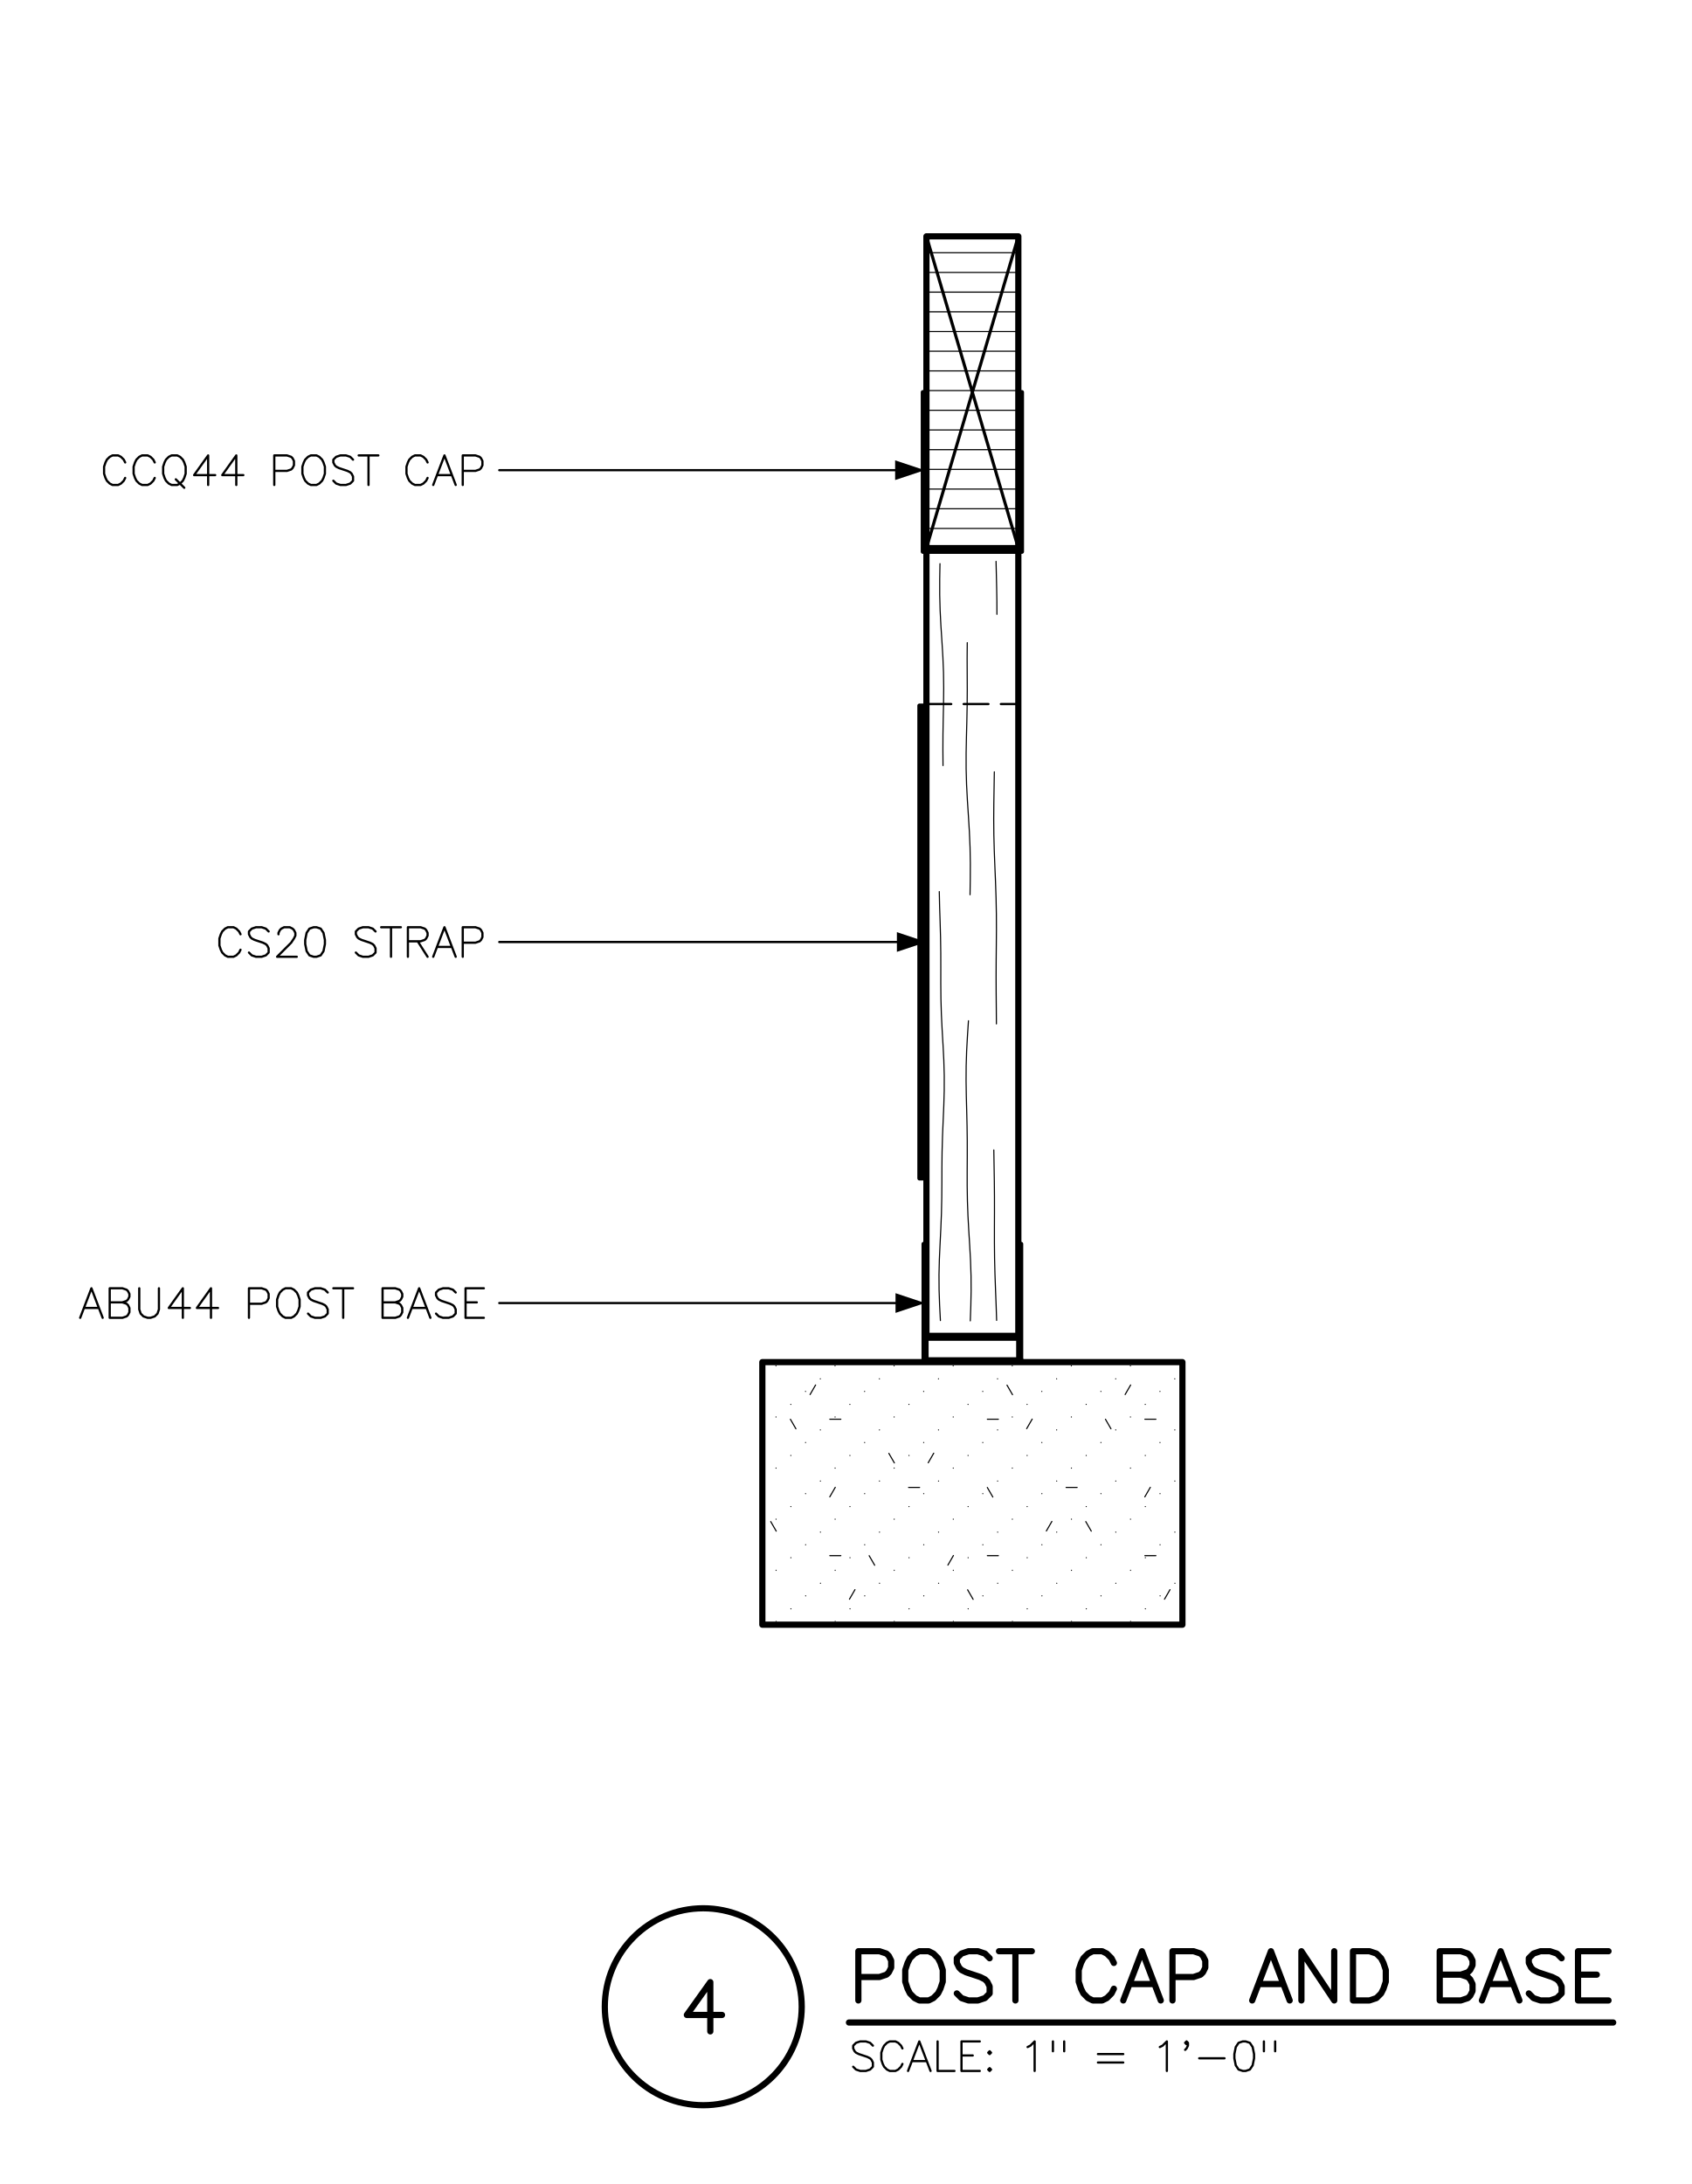
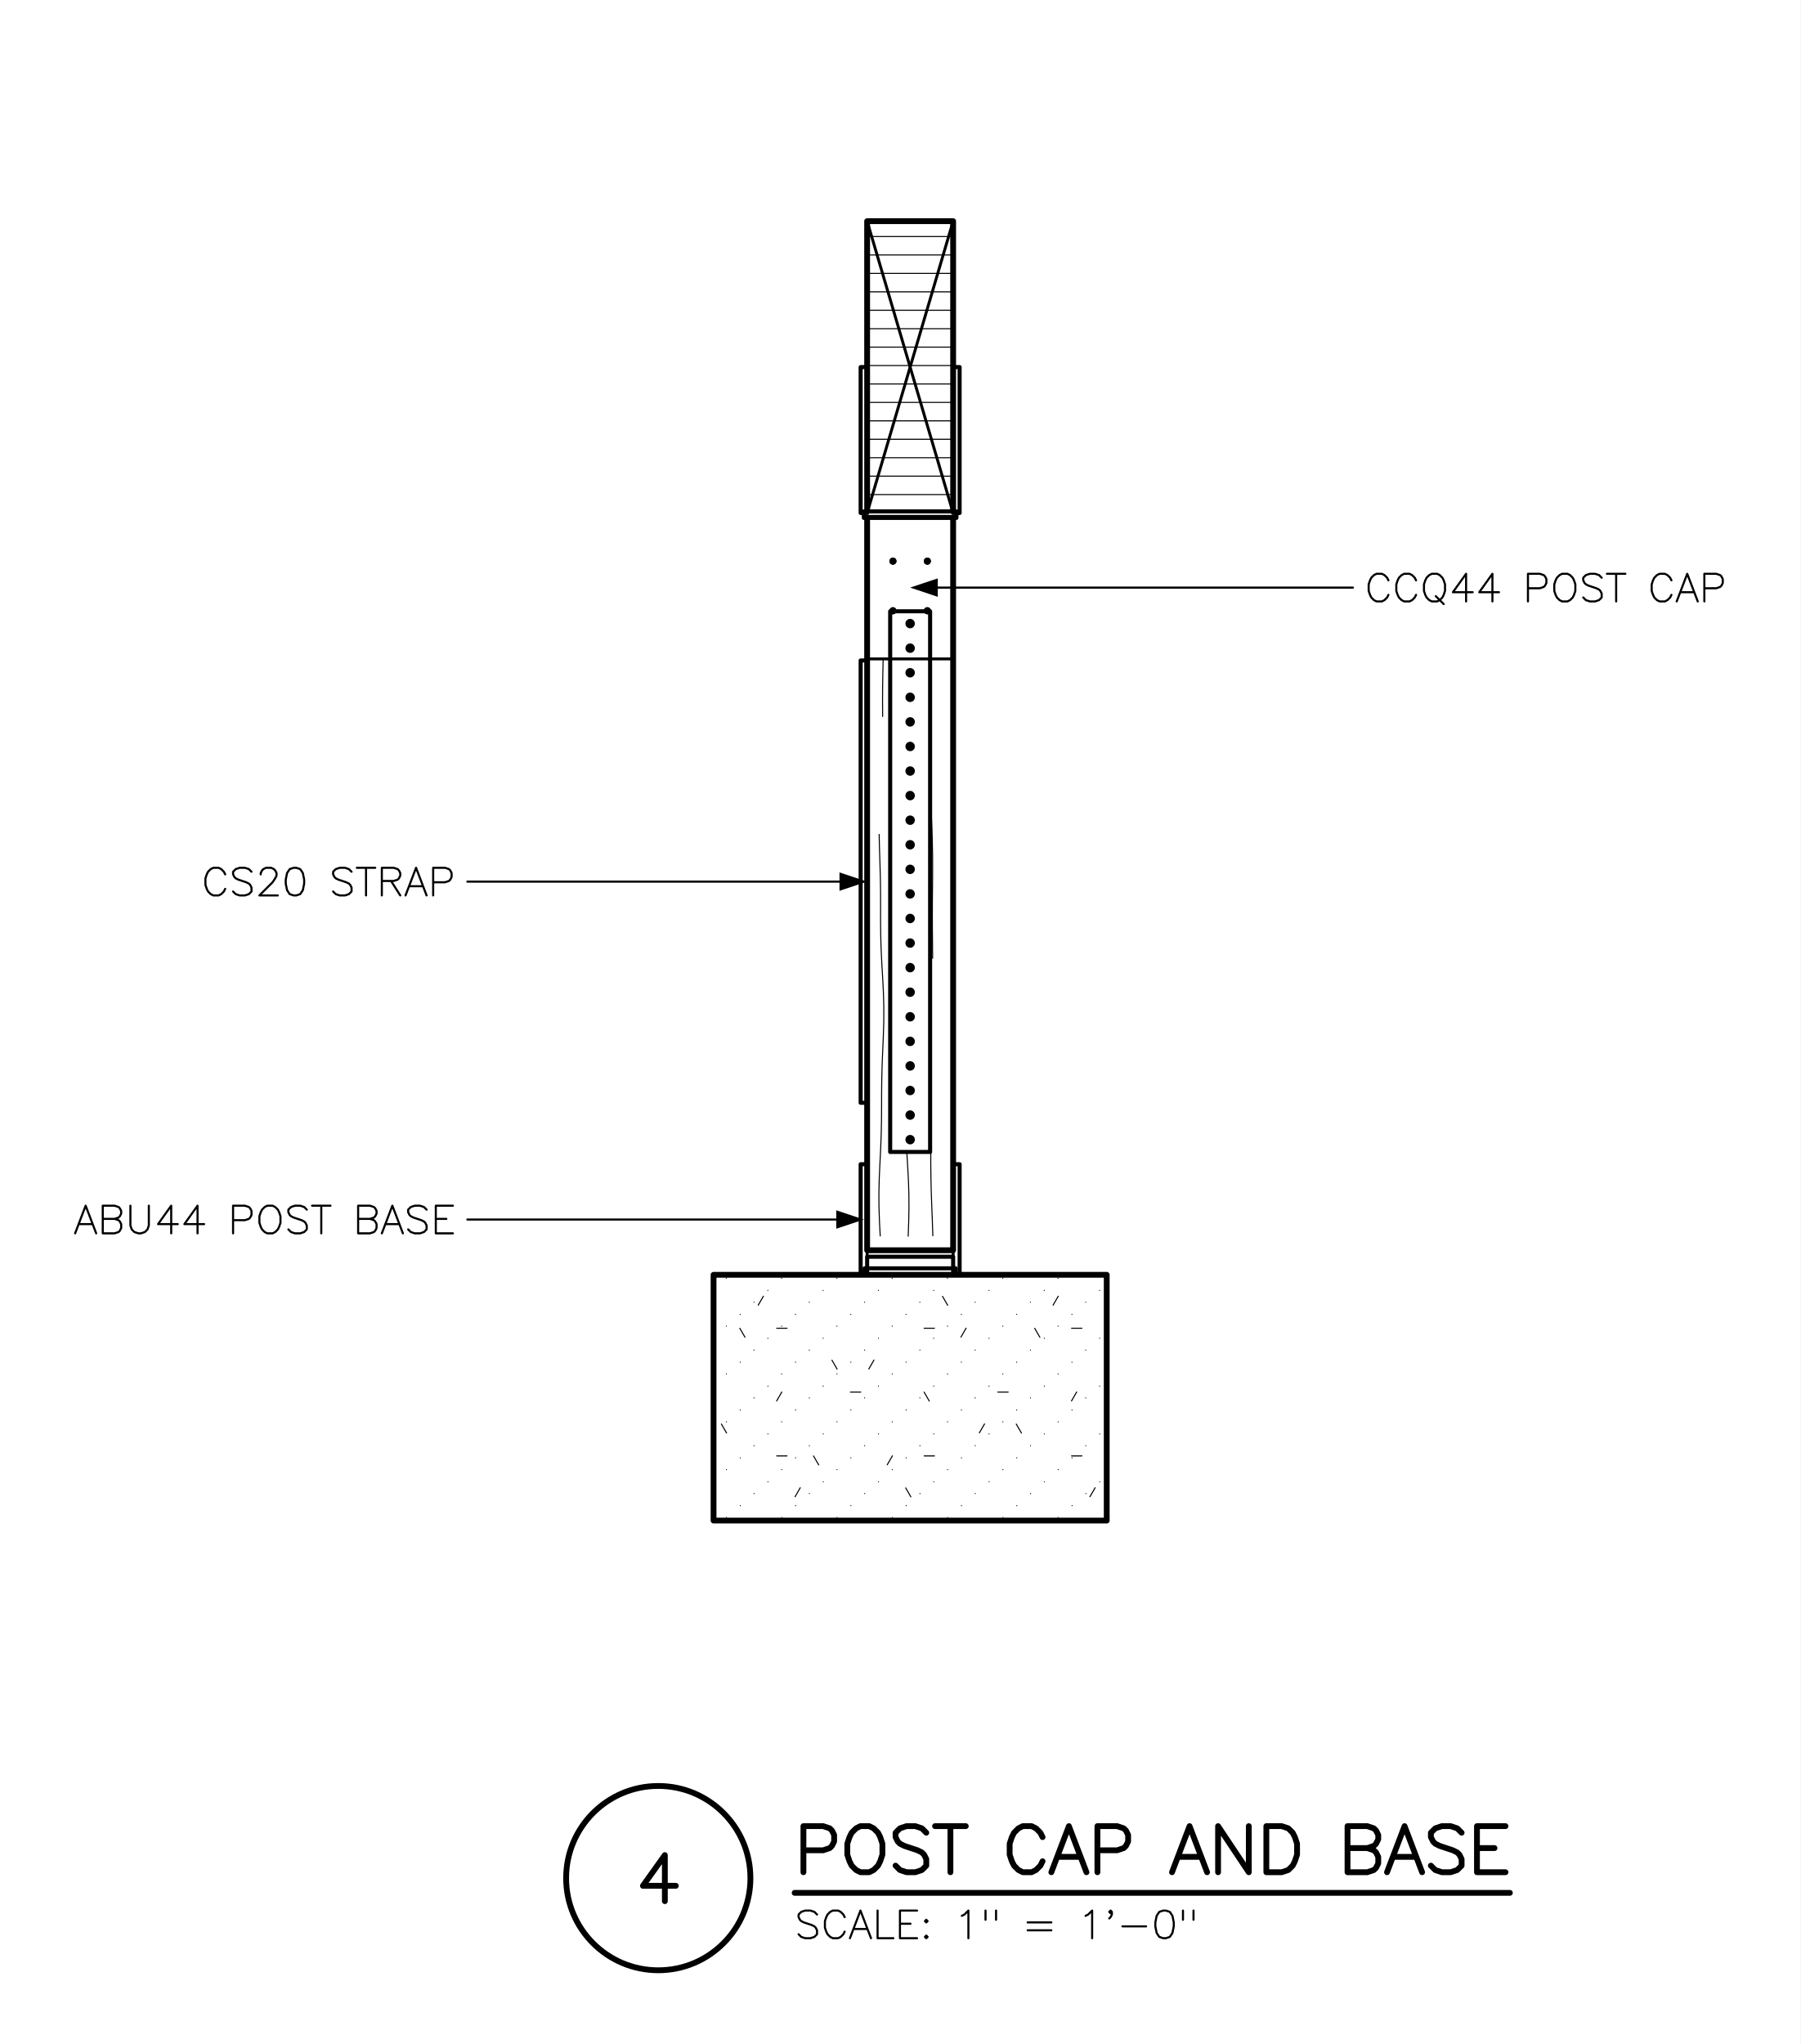
- <svg xmlns="http://www.w3.org/2000/svg" width="5.37in" height="6.931in" viewBox="0 0 515.543 665.4">
+ <svg xmlns="http://www.w3.org/2000/svg" width="6.106in" height="6.931in" viewBox="0 0 586.143 665.4">
  <rect width="100%" height="100%" fill="#fff" />
  <g id="S-DETL-PATT">
    <g data-src="beam">
      <path d="M282.286 161L310.286 161M282.286 155L310.286 155M282.286 149L310.286 149M282.286 143L310.286 143M282.286 137L310.286 137M282.286 131L310.286 131M282.286 125L310.286 125M282.286 119L310.286 119M282.286 113L310.286 113M282.286 107L310.286 107M282.286 101L310.286 101M282.286 95L310.286 95M282.286 89L310.286 89M282.286 83L310.286 83M282.286 77L310.286 77" fill="none" stroke="#000" stroke-linecap="round" stroke-linejoin="round" stroke-width="0.34" />
    </g>
    <g data-src="post">
-       <path d="M303.675 402.28L303.521 397.56M303.521 397.56L303.335 392.84M303.335 392.84L303.166 388.12M303.166 388.12L303.051 383.4M303.051 383.4L303.002 378.68M303.002 378.68L303.002 373.96M303.002 373.96L303.018 369.24M303.018 369.24L303.014 364.52M303.014 364.52L302.971 359.8M302.971 359.8L302.896 355.08M302.896 355.08L302.821 350.36M303.608 311.96L303.574 307.16M303.574 307.16L303.531 302.36M303.531 302.36L303.512 297.56M303.512 297.56L303.533 292.76M303.533 292.76L303.578 287.96M303.578 287.96L303.612 283.16M303.612 283.16L303.595 278.36M303.595 278.36L303.502 273.56M303.502 273.56L303.339 268.76M303.339 268.76L303.14 263.96M303.14 263.96L302.955 259.16M302.955 259.16L302.831 254.36M302.831 254.36L302.79 249.56M302.79 249.56L302.824 244.76M302.824 244.76L302.899 239.96M302.899 239.96L302.972 235.16M303.763 187.16L303.751 183.128M303.751 183.128L303.686 179.096M303.686 179.096L303.593 175.064M303.593 175.064L303.498 171.032M295.65 402.429L295.812 397.857M295.812 397.857L295.902 393.286M295.902 393.286L295.877 388.714M295.877 388.714L295.725 384.143M295.725 384.143L295.477 379.571M295.477 379.571L295.193 375M295.193 375L294.942 370.429M294.942 370.429L294.774 365.857M294.774 365.857L294.701 361.286M294.701 361.286L294.702 356.714M294.702 356.714L294.726 352.143M294.726 352.143L294.723 347.571M294.723 347.571L294.664 343M294.664 343L294.555 338.429M294.555 338.429L294.436 333.857M294.436 333.857L294.365 329.286M294.365 329.286L294.393 324.714M294.393 324.714L294.54 320.143M294.54 320.143L294.79 315.571M294.79 315.571L295.089 311M295.574 272.6L295.644 267.8M295.644 267.8L295.663 263M295.663 263L295.577 258.2M295.577 258.2L295.371 253.4M295.371 253.4L295.078 248.6M295.078 248.6L294.766 243.8M294.766 243.8L294.516 239M294.516 239L294.383 234.2M294.383 234.2L294.381 229.4M294.381 229.4L294.474 224.6M294.474 224.6L294.599 219.8M294.599 219.8L294.693 215M294.693 215L294.725 210.2M294.725 210.2L294.706 205.4M294.706 205.4L294.686 200.6M294.686 200.6L294.725 195.8M286.542 402.332L286.301 397.665M286.301 397.665L286.14 392.997M286.14 392.997L286.113 388.33M286.113 388.33L286.228 383.662M286.228 383.662L286.439 378.994M286.439 378.994L286.672 374.327M286.672 374.327L286.857 369.659M286.857 369.659L286.958 364.992M286.958 364.992L286.989 360.324M286.989 360.324L287 355.657M287 355.657L287.052 350.989M287.052 350.989L287.18 346.321M287.18 346.321L287.372 341.654M287.372 341.654L287.573 336.986M287.573 336.986L287.707 332.319M287.707 332.319L287.715 327.651M287.715 327.651L287.581 322.983M287.581 322.983L287.34 318.316M287.34 318.316L287.067 313.648M287.067 313.648L286.838 308.981M286.838 308.981L286.703 304.313M286.703 304.313L286.66 299.646M286.66 299.646L286.665 294.978M286.665 294.978L286.656 290.31M286.656 290.31L286.587 285.643M286.587 285.643L286.456 280.975M286.456 280.975L286.304 276.308M286.304 276.308L286.201 271.64M287.339 233.24L287.304 228.509M287.304 228.509L287.323 223.777M287.323 223.777L287.401 219.046M287.401 219.046L287.5 214.314M287.5 214.314L287.549 209.583M287.549 209.583L287.488 204.851M287.488 204.851L287.296 200.12M287.296 200.12L287.008 195.389M287.008 195.389L286.699 190.657M286.699 190.657L286.455 185.926M286.455 185.926L286.331 181.194M286.331 181.194L286.331 176.463M286.331 176.463L286.411 171.731" fill="none" stroke="#000" stroke-linecap="round" stroke-linejoin="round" stroke-width="0.34" />
+       <path d="M303.675 402.28L303.521 397.56M303.521 397.56L303.335 392.84M303.335 392.84L303.166 388.12M303.166 388.12L303.051 383.4M303.051 383.4L303.002 378.68M303.002 378.68L303.002 373.96M303.002 373.96L303.018 369.24M303.018 369.24L303.014 364.52M303.014 364.52L302.971 359.8M302.971 359.8L302.896 355.08M302.896 355.08L302.821 350.36M303.608 311.96L303.574 307.16M303.574 307.16L303.531 302.36M303.531 302.36L303.512 297.56M303.512 297.56L303.533 292.76M303.533 292.76L303.578 287.96M303.578 287.96L303.612 283.16M303.612 283.16L303.595 278.36M303.595 278.36L303.502 273.56M303.502 273.56L303.339 268.76M303.339 268.76L303.14 263.96M303.14 263.96L302.955 259.16M302.955 259.16L302.831 254.36M302.831 254.36L302.79 249.56M302.79 249.56L302.824 244.76M302.824 244.76L302.899 239.96M302.899 239.96L302.972 235.16M295.65 402.429L295.812 397.857M295.812 397.857L295.902 393.286M295.902 393.286L295.877 388.714M295.877 388.714L295.725 384.143M295.725 384.143L295.477 379.571M295.477 379.571L295.193 375M286.542 402.332L286.301 397.665M286.301 397.665L286.14 392.997M286.14 392.997L286.113 388.33M286.113 388.33L286.228 383.662M286.228 383.662L286.439 378.994M286.439 378.994L286.672 374.327M286.672 374.327L286.857 369.659M286.857 369.659L286.958 364.992M286.958 364.992L286.989 360.324M286.989 360.324L287 355.657M287 355.657L287.052 350.989M287.052 350.989L287.18 346.321M287.18 346.321L287.372 341.654M287.372 341.654L287.573 336.986M287.573 336.986L287.707 332.319M287.707 332.319L287.715 327.651M287.715 327.651L287.581 322.983M287.581 322.983L287.34 318.316M287.34 318.316L287.067 313.648M287.067 313.648L286.838 308.981M286.838 308.981L286.703 304.313M286.703 304.313L286.66 299.646M286.66 299.646L286.665 294.978M286.665 294.978L286.656 290.31M286.656 290.31L286.587 285.643M286.587 285.643L286.456 280.975M286.456 280.975L286.304 276.308M286.304 276.308L286.201 271.64M287.339 233.24L287.304 228.509M287.304 228.509L287.323 223.777M287.323 223.777L287.401 219.046M287.401 219.046L287.496 214.5" fill="none" stroke="#000" stroke-linecap="round" stroke-linejoin="round" stroke-width="0.34" />
    </g>
    <g data-src="pad">
      <path d="M236.487 493.995h0M254.487 493.995h0M272.487 493.995h0M290.487 493.995h0M308.487 493.995h0M326.487 493.995h0M344.487 493.995h0M245.483 486.21h0M263.483 486.21h0M281.483 486.21h0M299.483 486.21h0M317.483 486.21h0M335.483 486.21h0M353.483 486.21h0M236.478 478.424h0M254.478 478.424h0M272.478 478.424h0M290.478 478.424h0M308.478 478.424h0M326.478 478.424h0M344.478 478.424h0M245.473 470.638h0M263.473 470.638h0M281.473 470.638h0M299.473 470.638h0M317.473 470.638h0M335.473 470.638h0M353.473 470.638h0M236.468 462.853h0M254.468 462.853h0M272.468 462.853h0M290.468 462.853h0M308.468 462.853h0M326.468 462.853h0M344.468 462.853h0M245.463 455.067h0M263.463 455.067h0M281.463 455.067h0M299.463 455.067h0M317.463 455.067h0M335.463 455.067h0M353.463 455.067h0M236.459 447.282h0M254.459 447.282h0M272.459 447.282h0M290.459 447.282h0M308.459 447.282h0M326.459 447.282h0M344.459 447.282h0M245.454 439.496h0M263.454 439.496h0M281.454 439.496h0M299.454 439.496h0M317.454 439.496h0M335.454 439.496h0M353.454 439.496h0M236.449 431.71h0M254.449 431.71h0M272.449 431.71h0M290.449 431.71h0M308.449 431.71h0M326.449 431.71h0M344.449 431.71h0M245.444 423.925h0M263.444 423.925h0M281.444 423.925h0M299.444 423.925h0M317.444 423.925h0M335.444 423.925h0M353.444 423.925h0M236.439 416.139h0M254.439 416.139h0M272.439 416.139h0M290.439 416.139h0M308.439 416.139h0M326.439 416.139h0M344.439 416.139h0M240.999 490.155h0M258.999 490.155h0M276.999 490.155h0M294.999 490.155h0M312.999 490.155h0M330.999 490.155h0M348.999 490.155h0M249.995 482.37h0M267.995 482.37h0M285.995 482.37h0M303.995 482.37h0M321.995 482.37h0M339.995 482.37h0M357.995 482.37h0M240.99 474.584h0M258.99 474.584h0M276.99 474.584h0M294.99 474.584h0M312.99 474.584h0M330.99 474.584h0M348.99 474.584h0M249.985 466.798h0M267.985 466.798h0M285.985 466.798h0M303.985 466.798h0M321.985 466.798h0M339.985 466.798h0M357.985 466.798h0M240.98 459.013h0M258.98 459.013h0M276.98 459.013h0M294.98 459.013h0M312.98 459.013h0M330.98 459.013h0M348.98 459.013h0M249.975 451.227h0M267.975 451.227h0M285.975 451.227h0M303.975 451.227h0M321.975 451.227h0M339.975 451.227h0M357.975 451.227h0M240.971 443.442h0M258.971 443.442h0M276.971 443.442h0M294.971 443.442h0M312.971 443.442h0M330.971 443.442h0M348.971 443.442h0M249.966 435.656h0M267.966 435.656h0M285.966 435.656h0M303.966 435.656h0M321.966 435.656h0M339.966 435.656h0M357.966 435.656h0M240.961 427.87h0M258.961 427.87h0M276.961 427.87h0M294.961 427.87h0M312.961 427.87h0M330.961 427.87h0M348.961 427.87h0M249.956 420.085h0M267.956 420.085h0M285.956 420.085h0M303.956 420.085h0M321.956 420.085h0M339.956 420.085h0M357.956 420.085h0M354.826 487.23L356.506 484.32M326.341 495L326.507 494.713M348.827 456.054L350.507 453.144M318.827 466.446L320.507 463.536M342.827 424.877L344.507 421.967M288.828 476.839L290.508 473.929M312.828 435.27L314.508 432.36M258.828 487.231L260.508 484.322M282.828 445.662L284.508 442.752M252.829 456.055L254.509 453.145M246.829 424.878L248.509 421.968M352.206 432.392L348.846 432.392M304.206 432.392L300.846 432.392M256.206 432.392L252.846 432.392M328.206 453.176L324.846 453.176M280.206 453.176L276.846 453.176M352.206 473.96L348.846 473.96M304.206 473.96L300.846 473.96M256.206 473.96L252.846 473.96M328.206 494.744L324.846 494.744M280.206 494.744L276.846 494.744M234.837 463.582L236.517 466.492M240.836 432.405L242.516 435.315M264.836 473.975L266.516 476.884M270.836 442.798L272.516 445.708M294.836 484.367L296.516 487.277M300.835 453.191L302.515 456.1M324.835 494.76L324.974 495M306.835 422.014L308.515 424.924M330.835 463.583L332.515 466.493M336.834 432.407L338.514 435.316" fill="none" stroke="#000" stroke-linecap="round" stroke-linejoin="round" stroke-width="0.34" />
    </g>
  </g>
  <g id="S-DETL-BYND">
    <g data-src="beam">
-       <path d="M282.286 167L310.286 72" fill="none" stroke="#000" stroke-linecap="round" stroke-linejoin="round" stroke-width="0.945" />
-       <path d="M310.286 167L282.286 72" fill="none" stroke="#000" stroke-linecap="round" stroke-linejoin="round" stroke-width="0.945" />
+       <path d="M282.438 166.482L310.286 72" fill="none" stroke="#000" stroke-linecap="round" stroke-linejoin="round" stroke-width="0.945" />
+       <path d="M310.133 166.482L282.286 72" fill="none" stroke="#000" stroke-linecap="round" stroke-linejoin="round" stroke-width="0.945" />
    </g>
    <g data-src="cap">
-       <path d="M282.286 167L281.21 167" fill="none" stroke="#000" stroke-linecap="round" stroke-linejoin="round" stroke-width="0.945" />
-       <path d="M311.362 167L310.286 167" fill="none" stroke="#000" stroke-linecap="round" stroke-linejoin="round" stroke-width="0.945" />
+       <path d="M282.286 214.5L310.286 214.5L310.286 168.076L282.286 168.076L282.286 214.5Z" fill="none" stroke="#000" stroke-linecap="round" stroke-linejoin="round" stroke-width="0.945" />
    </g>
    <g data-src="base">
-       <path d="M281.449 414.163L281.449 415L282.286 415" fill="none" stroke="#000" stroke-linecap="round" stroke-linejoin="round" stroke-width="0.945" />
-       <path d="M310.286 415L311.123 415L311.123 414.163" fill="none" stroke="#000" stroke-linecap="round" stroke-linejoin="round" stroke-width="0.945" />
-       <path d="M310.286 407.837L310.286 407" fill="none" stroke="#000" stroke-linecap="round" stroke-linejoin="round" stroke-width="0.945" />
-       <path d="M282.286 407L282.286 407.837" fill="none" stroke="#000" stroke-linecap="round" stroke-linejoin="round" stroke-width="0.945" />
+       <path d="M281.449 415L282.286 415" fill="none" stroke="#000" stroke-linecap="round" stroke-linejoin="round" stroke-width="0.945" />
+       <path d="M310.286 415L311.123 415" fill="none" stroke="#000" stroke-linecap="round" stroke-linejoin="round" stroke-width="0.945" />
+       <path d="M310.286 409.112L310.286 407" fill="none" stroke="#000" stroke-linecap="round" stroke-linejoin="round" stroke-width="0.945" />
+       <path d="M282.286 407L282.286 409.112" fill="none" stroke="#000" stroke-linecap="round" stroke-linejoin="round" stroke-width="0.945" />
    </g>
  </g>
  <g id="S-DETL-CUT">
    <g data-src="beam">
-       <path d="M282.286 167L310.286 167L310.286 72L282.286 72L282.286 167Z" fill="none" stroke="#000" stroke-linecap="round" stroke-linejoin="round" stroke-width="1.89" />
+       <path d="M310.286 166.482L310.286 119.5L310.286 72L282.286 72L282.286 119.5L282.286 166.482" fill="none" stroke="#000" stroke-linecap="round" stroke-linejoin="round" stroke-width="1.89" />
    </g>
    <g data-src="post">
-       <path d="M282.286 167L282.286 407L310.286 407L310.286 167" fill="none" stroke="#000" stroke-linecap="round" stroke-linejoin="round" stroke-width="1.89" />
+       <path d="M282.286 168.594L282.286 214.5L282.286 215L282.286 359L282.286 379L282.286 407L310.286 407L310.286 379L310.286 214.5L310.286 168.594" fill="none" stroke="#000" stroke-linecap="round" stroke-linejoin="round" stroke-width="1.89" />
    </g>
    <g data-src="pad">
      <path d="M232.286 495L360.286 495L360.286 415L232.286 415L232.286 495Z" fill="none" stroke="#000" stroke-linecap="round" stroke-linejoin="round" stroke-width="1.89" />
    </g>
  </g>
  <g id="S-DETL-STL">
    <g data-src="cap">
-       <path d="M281.21 168.076L311.362 168.076L311.362 167L281.21 167L281.21 168.076Z" fill="#000" fill-rule="evenodd" stroke="none" />
-       <path d="M281.21 167L282.286 167L282.286 119.5L281.21 119.5L281.21 167Z" fill="#000" fill-rule="evenodd" stroke="none" />
-       <path d="M310.286 167L311.362 167L311.362 119.5L310.286 119.5L310.286 167Z" fill="#000" fill-rule="evenodd" stroke="none" />
-       <path d="M282.286 119.5L281.21 119.5L281.21 167L281.21 168.076L311.362 168.076L311.362 167L311.362 119.5L310.286 119.5" fill="none" stroke="#000" stroke-linecap="round" stroke-linejoin="round" stroke-width="1.323" />
+       <path d="M291.838 198.825A1.152 1.152 0 0 1 289.534 198.825A1.152 1.152 0 0 1 291.838 198.825Z" fill="#000" fill-rule="evenodd" stroke="none" />
+       <path d="M303.038 198.825A1.152 1.152 0 0 1 300.734 198.825A1.152 1.152 0 0 1 303.038 198.825Z" fill="#000" fill-rule="evenodd" stroke="none" />
+       <path d="M291.838 182.675A1.152 1.152 0 0 1 289.534 182.675A1.152 1.152 0 0 1 291.838 182.675Z" fill="#000" fill-rule="evenodd" stroke="none" />
+       <path d="M303.038 182.675A1.152 1.152 0 0 1 300.734 182.675A1.152 1.152 0 0 1 303.038 182.675Z" fill="#000" fill-rule="evenodd" stroke="none" />
+       <path d="M291.838 198.825A1.152 1.152 0 0 1 289.534 198.825A1.152 1.152 0 0 1 291.838 198.825Z" fill="#000" fill-rule="evenodd" stroke="none" />
+       <path d="M303.038 198.825A1.152 1.152 0 0 1 300.734 198.825A1.152 1.152 0 0 1 303.038 198.825Z" fill="#000" fill-rule="evenodd" stroke="none" />
+       <path d="M291.838 182.675A1.152 1.152 0 0 1 289.534 182.675A1.152 1.152 0 0 1 291.838 182.675Z" fill="#000" fill-rule="evenodd" stroke="none" />
+       <path d="M303.038 182.675A1.152 1.152 0 0 1 300.734 182.675A1.152 1.152 0 0 1 303.038 182.675Z" fill="#000" fill-rule="evenodd" stroke="none" />
+       <path d="M281.21 168.594L311.362 168.594L311.362 166.482L281.21 166.482L281.21 168.594Z" fill="none" stroke="#000" stroke-linecap="round" stroke-linejoin="round" stroke-width="1.323" />
+       <path d="M282.286 119.5L280.174 119.5L280.174 167L282.286 167L282.286 166.482" fill="none" stroke="#000" stroke-linecap="round" stroke-linejoin="round" stroke-width="1.323" />
+       <path d="M310.286 166.482L310.286 167L312.398 167L312.398 119.5L310.286 119.5" fill="none" stroke="#000" stroke-linecap="round" stroke-linejoin="round" stroke-width="1.323" />
+     </g>
+     <g data-src="tie">
+       <path d="M297.822 371A1.536 1.536 0 0 1 294.75 371A1.536 1.536 0 0 1 297.822 371Z" fill="#000" fill-rule="evenodd" stroke="none" />
+       <path d="M297.822 363A1.536 1.536 0 0 1 294.75 363A1.536 1.536 0 0 1 297.822 363Z" fill="#000" fill-rule="evenodd" stroke="none" />
+       <path d="M297.822 355A1.536 1.536 0 0 1 294.75 355A1.536 1.536 0 0 1 297.822 355Z" fill="#000" fill-rule="evenodd" stroke="none" />
+       <path d="M297.822 347A1.536 1.536 0 0 1 294.75 347A1.536 1.536 0 0 1 297.822 347Z" fill="#000" fill-rule="evenodd" stroke="none" />
+       <path d="M297.822 339A1.536 1.536 0 0 1 294.75 339A1.536 1.536 0 0 1 297.822 339Z" fill="#000" fill-rule="evenodd" stroke="none" />
+       <path d="M297.822 331A1.536 1.536 0 0 1 294.75 331A1.536 1.536 0 0 1 297.822 331Z" fill="#000" fill-rule="evenodd" stroke="none" />
+       <path d="M297.822 323A1.536 1.536 0 0 1 294.75 323A1.536 1.536 0 0 1 297.822 323Z" fill="#000" fill-rule="evenodd" stroke="none" />
+       <path d="M297.822 315A1.536 1.536 0 0 1 294.75 315A1.536 1.536 0 0 1 297.822 315Z" fill="#000" fill-rule="evenodd" stroke="none" />
+       <path d="M297.822 307A1.536 1.536 0 0 1 294.75 307A1.536 1.536 0 0 1 297.822 307Z" fill="#000" fill-rule="evenodd" stroke="none" />
+       <path d="M297.822 299A1.536 1.536 0 0 1 294.75 299A1.536 1.536 0 0 1 297.822 299Z" fill="#000" fill-rule="evenodd" stroke="none" />
+       <path d="M297.822 291A1.536 1.536 0 0 1 294.75 291A1.536 1.536 0 0 1 297.822 291Z" fill="#000" fill-rule="evenodd" stroke="none" />
+       <path d="M297.822 283A1.536 1.536 0 0 1 294.75 283A1.536 1.536 0 0 1 297.822 283Z" fill="#000" fill-rule="evenodd" stroke="none" />
+       <path d="M297.822 275A1.536 1.536 0 0 1 294.75 275A1.536 1.536 0 0 1 297.822 275Z" fill="#000" fill-rule="evenodd" stroke="none" />
+       <path d="M297.822 267A1.536 1.536 0 0 1 294.75 267A1.536 1.536 0 0 1 297.822 267Z" fill="#000" fill-rule="evenodd" stroke="none" />
+       <path d="M297.822 259A1.536 1.536 0 0 1 294.75 259A1.536 1.536 0 0 1 297.822 259Z" fill="#000" fill-rule="evenodd" stroke="none" />
+       <path d="M297.822 251A1.536 1.536 0 0 1 294.75 251A1.536 1.536 0 0 1 297.822 251Z" fill="#000" fill-rule="evenodd" stroke="none" />
+       <path d="M297.822 243A1.536 1.536 0 0 1 294.75 243A1.536 1.536 0 0 1 297.822 243Z" fill="#000" fill-rule="evenodd" stroke="none" />
+       <path d="M297.822 235A1.536 1.536 0 0 1 294.75 235A1.536 1.536 0 0 1 297.822 235Z" fill="#000" fill-rule="evenodd" stroke="none" />
+       <path d="M297.822 227A1.536 1.536 0 0 1 294.75 227A1.536 1.536 0 0 1 297.822 227Z" fill="#000" fill-rule="evenodd" stroke="none" />
+       <path d="M297.822 219A1.536 1.536 0 0 1 294.75 219A1.536 1.536 0 0 1 297.822 219Z" fill="#000" fill-rule="evenodd" stroke="none" />
+       <path d="M297.822 211A1.536 1.536 0 0 1 294.75 211A1.536 1.536 0 0 1 297.822 211Z" fill="#000" fill-rule="evenodd" stroke="none" />
+       <path d="M297.822 203A1.536 1.536 0 0 1 294.75 203A1.536 1.536 0 0 1 297.822 203Z" fill="#000" fill-rule="evenodd" stroke="none" />
+       <path d="M289.786 375L289.786 199L302.786 199L302.786 375L289.786 375Z" fill="none" stroke="#000" stroke-linecap="round" stroke-linejoin="round" stroke-width="1.323" />
    </g>
    <g data-src="base">
-       <path d="M281.449 415L311.123 415L311.123 414.163L281.449 414.163L281.449 415Z" fill="#000" fill-rule="evenodd" stroke="none" />
-       <path d="M282.286 407.837L310.286 407.837L310.286 407L282.286 407L282.286 407.837Z" fill="#000" fill-rule="evenodd" stroke="none" />
-       <path d="M281.449 415L282.286 415L282.286 379L281.449 379L281.449 415Z" fill="#000" fill-rule="evenodd" stroke="none" />
-       <path d="M310.286 415L311.123 415L311.123 379L310.286 379L310.286 415Z" fill="#000" fill-rule="evenodd" stroke="none" />
-       <path d="M311.123 414.163L281.449 414.163" fill="none" stroke="#000" stroke-linecap="round" stroke-linejoin="round" stroke-width="1.323" />
-       <path d="M282.286 415L282.286 407.837L310.286 407.837L310.286 415" fill="none" stroke="#000" stroke-linecap="round" stroke-linejoin="round" stroke-width="1.323" />
-       <path d="M282.286 379L281.449 379L281.449 414.163" fill="none" stroke="#000" stroke-linecap="round" stroke-linejoin="round" stroke-width="1.323" />
-       <path d="M311.123 414.163L311.123 379L310.286 379" fill="none" stroke="#000" stroke-linecap="round" stroke-linejoin="round" stroke-width="1.323" />
+       <path d="M311.123 415L311.123 412.888L281.449 412.888L281.449 415" fill="none" stroke="#000" stroke-linecap="round" stroke-linejoin="round" stroke-width="1.323" />
+       <path d="M282.286 415L282.286 409.112L310.286 409.112L310.286 415" fill="none" stroke="#000" stroke-linecap="round" stroke-linejoin="round" stroke-width="1.323" />
+       <path d="M282.286 379L280.174 379L280.174 415" fill="none" stroke="#000" stroke-linecap="round" stroke-linejoin="round" stroke-width="1.323" />
+       <path d="M312.398 415L312.398 379L310.286 379" fill="none" stroke="#000" stroke-linecap="round" stroke-linejoin="round" stroke-width="1.323" />
    </g>
    <g data-src="strap">
-       <path d="M280.174 359L280.174 215L282.286 215L282.286 359L280.174 359Z" fill="#000" fill-rule="evenodd" stroke="none" />
      <path d="M282.286 359L280.174 359L280.174 215L282.286 215" fill="none" stroke="#000" stroke-linecap="round" stroke-linejoin="round" stroke-width="1.323" />
-     </g>
-   </g>
-   <g id="S-DETL-HIDN">
-     <g data-src="cap">
-       <path d="M282.286 214.5L310.286 214.5" fill="none" stroke="#000" stroke-linecap="round" stroke-linejoin="round" stroke-width="0.68" stroke-dasharray="7.559 3.78" />
-       <path d="M310.286 168.076L282.286 168.076" fill="none" stroke="#000" stroke-linecap="round" stroke-linejoin="round" stroke-width="0.68" stroke-dasharray="7.559 3.78" />
    </g>
  </g>
  <g id="S-ANNO-NOTE">
    <g data-src="n1">
-       <path d="M38.143 140.893L37.714 140.036L36.857 139.179L36 138.75L34.286 138.75L33.429 139.179L32.571 140.036L32.143 140.893L31.714 142.179L31.714 144.321L32.143 145.607L32.571 146.464L33.429 147.321L34.286 147.75L36 147.75L36.857 147.321L37.714 146.464L38.143 145.607M47.143 140.893L46.714 140.036L45.857 139.179L45 138.75L43.286 138.75L42.429 139.179L41.571 140.036L41.143 140.893L40.714 142.179L40.714 144.321L41.143 145.607L41.571 146.464L42.429 147.321L43.286 147.75L45 147.75L45.857 147.321L46.714 146.464L47.143 145.607M52.286 138.75L51.429 139.179L50.571 140.036L50.143 140.893L49.714 142.179L49.714 144.321L50.143 145.607L50.571 146.464L51.429 147.321L52.286 147.75L54 147.75L54.857 147.321L55.714 146.464L56.143 145.607L56.571 144.321L56.571 142.179L56.143 140.893L55.714 140.036L54.857 139.179L54 138.75L52.286 138.75M53.571 146.036L56.143 148.607M63.429 138.75L59.143 144.75L65.571 144.75M63.429 138.75L63.429 147.75M72 138.75L67.714 144.75L74.143 144.75M72 138.75L72 147.75M83.571 138.75L83.571 147.75M83.571 138.75L87.429 138.75L88.714 139.179L89.143 139.607L89.571 140.464L89.571 141.75L89.143 142.607L88.714 143.036L87.429 143.464L83.571 143.464M94.714 138.75L93.857 139.179L93 140.036L92.571 140.893L92.143 142.179L92.143 144.321L92.571 145.607L93 146.464L93.857 147.321L94.714 147.75L96.429 147.75L97.286 147.321L98.143 146.464L98.571 145.607L99 144.321L99 142.179L98.571 140.893L98.143 140.036L97.286 139.179L96.429 138.75L94.714 138.75M107.571 140.036L106.714 139.179L105.429 138.75L103.714 138.75L102.429 139.179L101.571 140.036L101.571 140.893L102 141.75L102.429 142.179L103.286 142.607L105.857 143.464L106.714 143.893L107.143 144.321L107.571 145.179L107.571 146.464L106.714 147.321L105.429 147.75L103.714 147.75L102.429 147.321L101.571 146.464M112.286 138.75L112.286 147.75M109.286 138.75L115.286 138.75M130.286 140.893L129.857 140.036L129 139.179L128.143 138.75L126.429 138.75L125.571 139.179L124.714 140.036L124.286 140.893L123.857 142.179L123.857 144.321L124.286 145.607L124.714 146.464L125.571 147.321L126.429 147.75L128.143 147.75L129 147.321L129.857 146.464L130.286 145.607M135.429 138.75L132 147.75M135.429 138.75L138.857 147.75M133.286 144.75L137.571 144.75M141 138.75L141 147.75M141 138.75L144.857 138.75L146.143 139.179L146.571 139.607L147 140.464L147 141.75L146.571 142.607L146.143 143.036L144.857 143.464L141 143.464" fill="none" stroke="#000" stroke-linecap="round" stroke-linejoin="round" stroke-width="0.68" />
-       <path d="M152.126 143.25L164.126 143.25L272.748 143.25" fill="none" stroke="#000" stroke-linecap="round" stroke-linejoin="round" stroke-width="0.68" />
-       <path d="M281.748 143.25L272.748 140.25L272.748 146.25L281.748 143.25Z" fill="#000" fill-rule="evenodd" stroke="none" />
+       <path d="M452 188.931L451.571 188.074L450.714 187.217L449.857 186.788L448.143 186.788L447.286 187.217L446.429 188.074L446 188.931L445.571 190.217L445.571 192.359L446 193.645L446.429 194.502L447.286 195.359L448.143 195.788L449.857 195.788L450.714 195.359L451.571 194.502L452 193.645M461 188.931L460.571 188.074L459.714 187.217L458.857 186.788L457.143 186.788L456.286 187.217L455.429 188.074L455 188.931L454.571 190.217L454.571 192.359L455 193.645L455.429 194.502L456.286 195.359L457.143 195.788L458.857 195.788L459.714 195.359L460.571 194.502L461 193.645M466.143 186.788L465.286 187.217L464.429 188.074L464 188.931L463.571 190.217L463.571 192.359L464 193.645L464.429 194.502L465.286 195.359L466.143 195.788L467.857 195.788L468.714 195.359L469.571 194.502L470 193.645L470.429 192.359L470.429 190.217L470 188.931L469.571 188.074L468.714 187.217L467.857 186.788L466.143 186.788M467.429 194.074L470 196.645M477.286 186.788L473 192.788L479.429 192.788M477.286 186.788L477.286 195.788M485.857 186.788L481.571 192.788L488 192.788M485.857 186.788L485.857 195.788M497.429 186.788L497.429 195.788M497.429 186.788L501.286 186.788L502.571 187.217L503 187.645L503.429 188.502L503.429 189.788L503 190.645L502.571 191.074L501.286 191.502L497.429 191.502M508.571 186.788L507.714 187.217L506.857 188.074L506.429 188.931L506 190.217L506 192.359L506.429 193.645L506.857 194.502L507.714 195.359L508.571 195.788L510.286 195.788L511.143 195.359L512 194.502L512.429 193.645L512.857 192.359L512.857 190.217L512.429 188.931L512 188.074L511.143 187.217L510.286 186.788L508.571 186.788M521.429 188.074L520.571 187.217L519.286 186.788L517.571 186.788L516.286 187.217L515.429 188.074L515.429 188.931L515.857 189.788L516.286 190.217L517.143 190.645L519.714 191.502L520.571 191.931L521 192.359L521.429 193.217L521.429 194.502L520.571 195.359L519.286 195.788L517.571 195.788L516.286 195.359L515.429 194.502M526.143 186.788L526.143 195.788M523.143 186.788L529.143 186.788M544.143 188.931L543.714 188.074L542.857 187.217L542 186.788L540.286 186.788L539.429 187.217L538.571 188.074L538.143 188.931L537.714 190.217L537.714 192.359L538.143 193.645L538.571 194.502L539.429 195.359L540.286 195.788L542 195.788L542.857 195.359L543.714 194.502L544.143 193.645M549.286 186.788L545.857 195.788M549.286 186.788L552.714 195.788M547.143 192.788L551.429 192.788M554.857 186.788L554.857 195.788M554.857 186.788L558.714 186.788L560 187.217L560.429 187.645L560.857 188.502L560.857 189.788L560.429 190.645L560 191.074L558.714 191.502L554.857 191.502" fill="none" stroke="#000" stroke-linecap="round" stroke-linejoin="round" stroke-width="0.68" />
+       <path d="M440.446 191.288L428.446 191.288L305.286 191.288" fill="none" stroke="#000" stroke-linecap="round" stroke-linejoin="round" stroke-width="0.68" />
+       <path d="M296.286 191.288L305.286 194.288L305.286 188.288L296.286 191.288Z" fill="#000" fill-rule="evenodd" stroke="none" />
    </g>
    <g data-src="n2">
      <path d="M27.857 392.5L24.429 401.5M27.857 392.5L31.286 401.5M25.714 398.5L30 398.5M33.429 392.5L33.429 401.5M33.429 392.5L37.286 392.5L38.571 392.929L39 393.357L39.429 394.214L39.429 395.071L39 395.929L38.571 396.357L37.286 396.786M33.429 396.786L37.286 396.786L38.571 397.214L39 397.643L39.429 398.5L39.429 399.786L39 400.643L38.571 401.071L37.286 401.5L33.429 401.5M42.429 392.5L42.429 398.929L42.857 400.214L43.714 401.071L45 401.5L45.857 401.5L47.143 401.071L48 400.214L48.429 398.929L48.429 392.5M55.714 392.5L51.429 398.5L57.857 398.5M55.714 392.5L55.714 401.5M64.286 392.5L60 398.5L66.429 398.5M64.286 392.5L64.286 401.5M75.857 392.5L75.857 401.5M75.857 392.5L79.714 392.5L81 392.929L81.429 393.357L81.857 394.214L81.857 395.5L81.429 396.357L81 396.786L79.714 397.214L75.857 397.214M87 392.5L86.143 392.929L85.286 393.786L84.857 394.643L84.429 395.929L84.429 398.071L84.857 399.357L85.286 400.214L86.143 401.071L87 401.5L88.714 401.5L89.571 401.071L90.429 400.214L90.857 399.357L91.286 398.071L91.286 395.929L90.857 394.643L90.429 393.786L89.571 392.929L88.714 392.5L87 392.5M99.857 393.786L99 392.929L97.714 392.5L96 392.5L94.714 392.929L93.857 393.786L93.857 394.643L94.286 395.5L94.714 395.929L95.571 396.357L98.143 397.214L99 397.643L99.429 398.071L99.857 398.929L99.857 400.214L99 401.071L97.714 401.5L96 401.5L94.714 401.071L93.857 400.214M104.571 392.5L104.571 401.5M101.571 392.5L107.571 392.5M116.571 392.5L116.571 401.5M116.571 392.5L120.429 392.5L121.714 392.929L122.143 393.357L122.571 394.214L122.571 395.071L122.143 395.929L121.714 396.357L120.429 396.786M116.571 396.786L120.429 396.786L121.714 397.214L122.143 397.643L122.571 398.5L122.571 399.786L122.143 400.643L121.714 401.071L120.429 401.5L116.571 401.5M127.714 392.5L124.286 401.5M127.714 392.5L131.143 401.5M125.571 398.5L129.857 398.5M138.857 393.786L138 392.929L136.714 392.5L135 392.5L133.714 392.929L132.857 393.786L132.857 394.643L133.286 395.5L133.714 395.929L134.571 396.357L137.143 397.214L138 397.643L138.429 398.071L138.857 398.929L138.857 400.214L138 401.071L136.714 401.5L135 401.5L133.714 401.071L132.857 400.214M141.857 392.5L141.857 401.5M141.857 392.5L147.429 392.5M141.857 396.786L145.286 396.786M141.857 401.5L147.429 401.5" fill="none" stroke="#000" stroke-linecap="round" stroke-linejoin="round" stroke-width="0.68" />
-       <path d="M152.126 397L164.126 397L272.867 397" fill="none" stroke="#000" stroke-linecap="round" stroke-linejoin="round" stroke-width="0.68" />
-       <path d="M281.867 397L272.867 394L272.867 400L281.867 397Z" fill="#000" fill-rule="evenodd" stroke="none" />
+       <path d="M152.126 397L164.126 397L272.23 397" fill="none" stroke="#000" stroke-linecap="round" stroke-linejoin="round" stroke-width="0.68" />
+       <path d="M281.23 397L272.23 394L272.23 400L281.23 397Z" fill="#000" fill-rule="evenodd" stroke="none" />
    </g>
    <g data-src="n3">
      <path d="M73.286 284.643L72.857 283.786L72 282.929L71.143 282.5L69.429 282.5L68.571 282.929L67.714 283.786L67.286 284.643L66.857 285.929L66.857 288.071L67.286 289.357L67.714 290.214L68.571 291.071L69.429 291.5L71.143 291.5L72 291.071L72.857 290.214L73.286 289.357M81.857 283.786L81 282.929L79.714 282.5L78 282.5L76.714 282.929L75.857 283.786L75.857 284.643L76.286 285.5L76.714 285.929L77.571 286.357L80.143 287.214L81 287.643L81.429 288.071L81.857 288.929L81.857 290.214L81 291.071L79.714 291.5L78 291.5L76.714 291.071L75.857 290.214M84.857 284.643L84.857 284.214L85.286 283.357L85.714 282.929L86.571 282.5L88.286 282.5L89.143 282.929L89.571 283.357L90 284.214L90 285.071L89.571 285.929L88.714 287.214L84.429 291.5L90.429 291.5M95.571 282.5L94.286 282.929L93.429 284.214L93 286.357L93 287.643L93.429 289.786L94.286 291.071L95.571 291.5L96.429 291.5L97.714 291.071L98.571 289.786L99 287.643L99 286.357L98.571 284.214L97.714 282.929L96.429 282.5L95.571 282.5M114.429 283.786L113.571 282.929L112.286 282.5L110.571 282.5L109.286 282.929L108.429 283.786L108.429 284.643L108.857 285.5L109.286 285.929L110.143 286.357L112.714 287.214L113.571 287.643L114 288.071L114.429 288.929L114.429 290.214L113.571 291.071L112.286 291.5L110.571 291.5L109.286 291.071L108.429 290.214M119.143 282.5L119.143 291.5M116.143 282.5L122.143 282.5M124.286 282.5L124.286 291.5M124.286 282.5L128.143 282.5L129.429 282.929L129.857 283.357L130.286 284.214L130.286 285.071L129.857 285.929L129.429 286.357L128.143 286.786L124.286 286.786M127.286 286.786L130.286 291.5M135.429 282.5L132 291.5M135.429 282.5L138.857 291.5M133.286 288.5L137.571 288.5M141 282.5L141 291.5M141 282.5L144.857 282.5L146.143 282.929L146.571 283.357L147 284.214L147 285.5L146.571 286.357L146.143 286.786L144.857 287.214L141 287.214" fill="none" stroke="#000" stroke-linecap="round" stroke-linejoin="round" stroke-width="0.68" />
      <path d="M152.126 287L164.126 287L273.286 287" fill="none" stroke="#000" stroke-linecap="round" stroke-linejoin="round" stroke-width="0.68" />
      <path d="M282.286 287L273.286 284L273.286 290L282.286 287Z" fill="#000" fill-rule="evenodd" stroke="none" />
    </g>
  </g>
  <g id="S-ANNO-TTLB">
    <g data-src="title:D">
      <path d="M184.286 611.4A30 30 0 0 1 244.286 611.4A30 30 0 0 1 184.286 611.4Z" fill="none" stroke="#000" stroke-linecap="round" stroke-linejoin="round" stroke-width="1.89" />
      <path d="M216.429 603.9L209.286 613.9L220 613.9M216.429 603.9L216.429 618.9" fill="none" stroke="#000" stroke-linecap="round" stroke-linejoin="round" stroke-width="1.89" />
      <path d="M261.543 594.48L261.543 609.48M261.543 594.48L267.971 594.48L270.114 595.194L270.829 595.909L271.543 597.337L271.543 599.48L270.829 600.909L270.114 601.623L267.971 602.337L261.543 602.337M280.114 594.48L278.686 595.194L277.257 596.623L276.543 598.051L275.829 600.194L275.829 603.766L276.543 605.909L277.257 607.337L278.686 608.766L280.114 609.48L282.971 609.48L284.4 608.766L285.829 607.337L286.543 605.909L287.257 603.766L287.257 600.194L286.543 598.051L285.829 596.623L284.4 595.194L282.971 594.48L280.114 594.48M301.543 596.623L300.114 595.194L297.971 594.48L295.114 594.48L292.971 595.194L291.543 596.623L291.543 598.051L292.257 599.48L292.971 600.194L294.4 600.909L298.686 602.337L300.114 603.051L300.829 603.766L301.543 605.194L301.543 607.337L300.114 608.766L297.971 609.48L295.114 609.48L292.971 608.766L291.543 607.337M309.4 594.48L309.4 609.48M304.4 594.48L314.4 594.48M339.4 598.051L338.686 596.623L337.257 595.194L335.829 594.48L332.971 594.48L331.543 595.194L330.114 596.623L329.4 598.051L328.686 600.194L328.686 603.766L329.4 605.909L330.114 607.337L331.543 608.766L332.971 609.48L335.829 609.48L337.257 608.766L338.686 607.337L339.4 605.909M347.971 594.48L342.257 609.48M347.971 594.48L353.686 609.48M344.4 604.48L351.543 604.48M357.257 594.48L357.257 609.48M357.257 594.48L363.686 594.48L365.829 595.194L366.543 595.909L367.257 597.337L367.257 599.48L366.543 600.909L365.829 601.623L363.686 602.337L357.257 602.337M387.257 594.48L381.543 609.48M387.257 594.48L392.971 609.48M383.686 604.48L390.829 604.48M396.543 594.48L396.543 609.48M396.543 594.48L406.543 609.48M406.543 594.48L406.543 609.48M412.257 594.48L412.257 609.48M412.257 594.48L417.257 594.48L419.4 595.194L420.829 596.623L421.543 598.051L422.257 600.194L422.257 603.766L421.543 605.909L420.829 607.337L419.4 608.766L417.257 609.48L412.257 609.48M438.686 594.48L438.686 609.48M438.686 594.48L445.114 594.48L447.257 595.194L447.971 595.909L448.686 597.337L448.686 598.766L447.971 600.194L447.257 600.909L445.114 601.623M438.686 601.623L445.114 601.623L447.257 602.337L447.971 603.051L448.686 604.48L448.686 606.623L447.971 608.051L447.257 608.766L445.114 609.48L438.686 609.48M457.257 594.48L451.543 609.48M457.257 594.48L462.971 609.48M453.686 604.48L460.829 604.48M475.829 596.623L474.4 595.194L472.257 594.48L469.4 594.48L467.257 595.194L465.829 596.623L465.829 598.051L466.543 599.48L467.257 600.194L468.686 600.909L472.971 602.337L474.4 603.051L475.114 603.766L475.829 605.194L475.829 607.337L474.4 608.766L472.257 609.48L469.4 609.48L467.257 608.766L465.829 607.337M480.829 594.48L480.829 609.48M480.829 594.48L490.114 594.48M480.829 601.623L486.543 601.623M480.829 609.48L490.114 609.48" fill="none" stroke="#000" stroke-linecap="round" stroke-linejoin="round" stroke-width="1.89" />
      <path d="M258.686 616.2L491.543 616.2" fill="none" stroke="#000" stroke-linecap="round" stroke-linejoin="round" stroke-width="1.89" />
      <path d="M265.971 623.246L265.114 622.389L263.829 621.96L262.114 621.96L260.829 622.389L259.971 623.246L259.971 624.103L260.4 624.96L260.829 625.389L261.686 625.817L264.257 626.674L265.114 627.103L265.543 627.531L265.971 628.389L265.971 629.674L265.114 630.531L263.829 630.96L262.114 630.96L260.829 630.531L259.971 629.674M274.971 624.103L274.543 623.246L273.686 622.389L272.829 621.96L271.114 621.96L270.257 622.389L269.4 623.246L268.971 624.103L268.543 625.389L268.543 627.531L268.971 628.817L269.4 629.674L270.257 630.531L271.114 630.96L272.829 630.96L273.686 630.531L274.543 629.674L274.971 628.817M280.114 621.96L276.686 630.96M280.114 621.96L283.543 630.96M277.971 627.96L282.257 627.96M285.686 621.96L285.686 630.96M285.686 630.96L290.829 630.96M292.971 621.96L292.971 630.96M292.971 621.96L298.543 621.96M292.971 626.246L296.4 626.246M292.971 630.96L298.543 630.96M301.543 624.96L301.114 625.389L301.543 625.817L301.971 625.389L301.543 624.96M301.543 630.103L301.114 630.531L301.543 630.96L301.971 630.531L301.543 630.103M313.114 623.674L313.971 623.246L315.257 621.96L315.257 630.96M320.829 621.96L320.829 624.96M324.257 621.96L324.257 624.96M334.543 625.817L342.257 625.817M334.543 628.389L342.257 628.389M353.4 623.674L354.257 623.246L355.543 621.96L355.543 630.96M361.543 622.817L361.114 622.389L361.543 621.96L361.971 622.389L361.971 623.246L361.543 624.103L361.114 624.531M365.4 627.103L373.114 627.103M378.686 621.96L377.4 622.389L376.543 623.674L376.114 625.817L376.114 627.103L376.543 629.246L377.4 630.531L378.686 630.96L379.543 630.96L380.829 630.531L381.686 629.246L382.114 627.103L382.114 625.817L381.686 623.674L380.829 622.389L379.543 621.96L378.686 621.96M385.114 621.96L385.114 624.96M388.543 621.96L388.543 624.96" fill="none" stroke="#000" stroke-linecap="round" stroke-linejoin="round" stroke-width="0.68" />
    </g>
  </g>
</svg>
